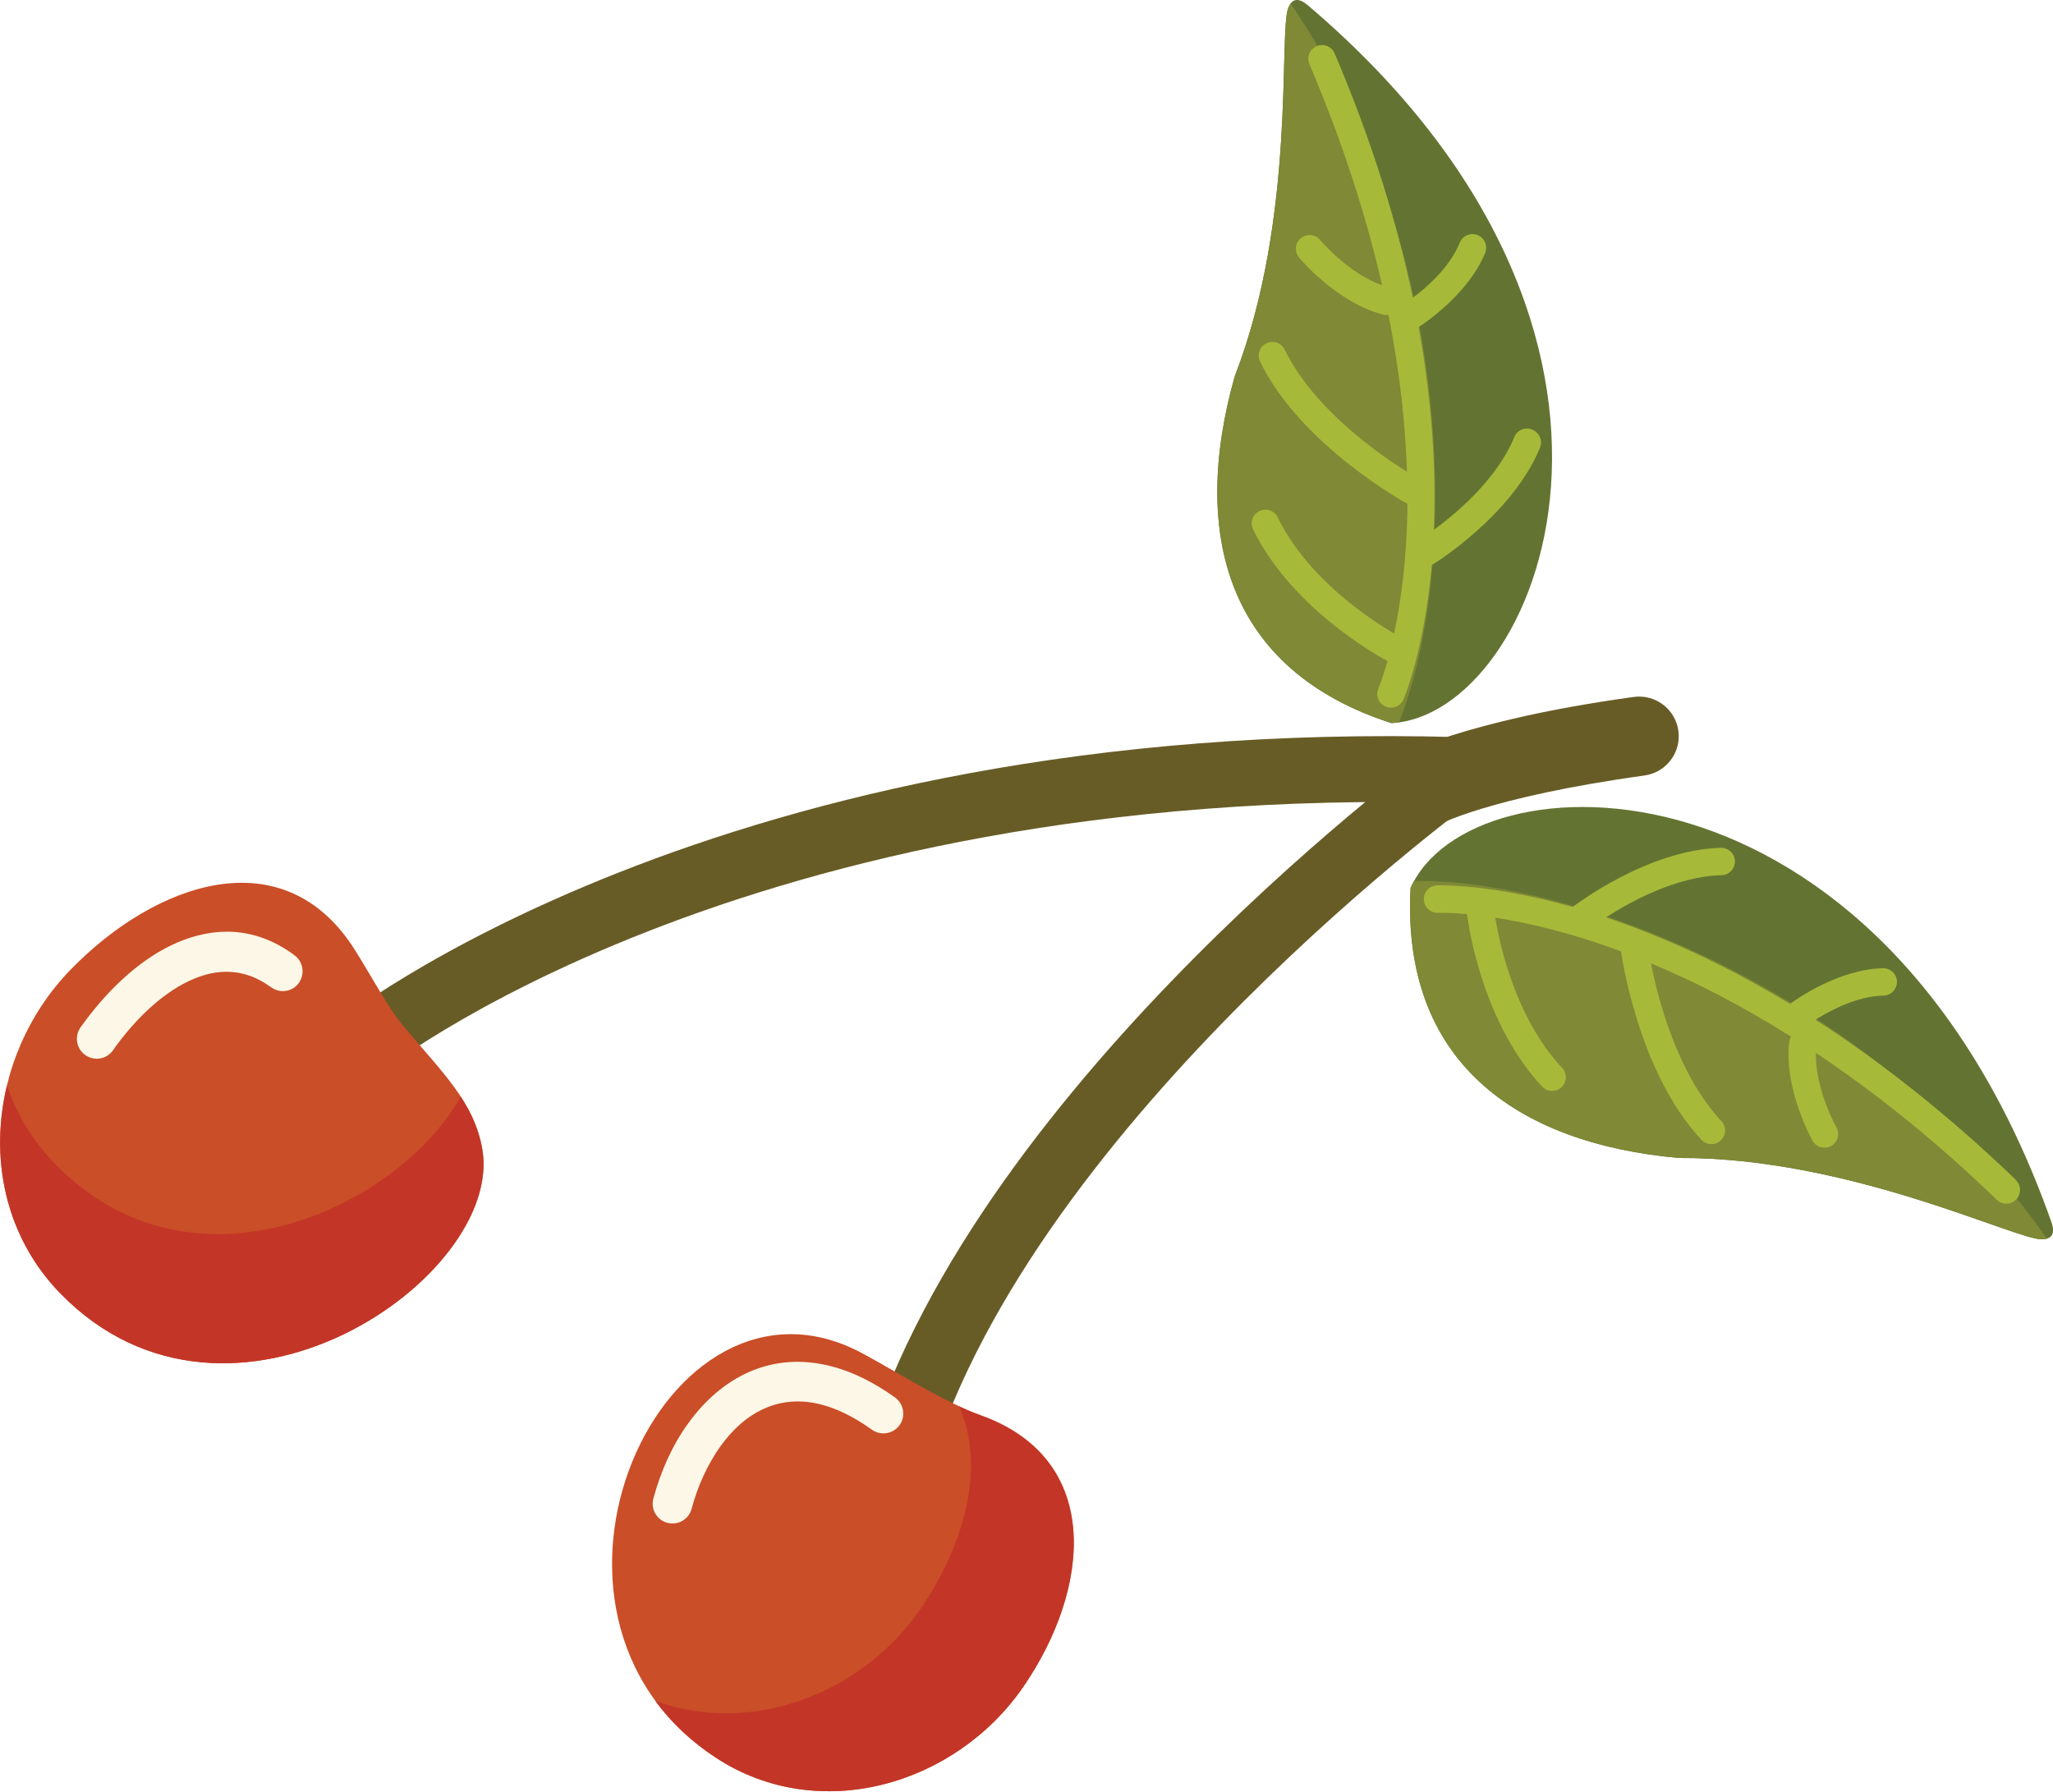
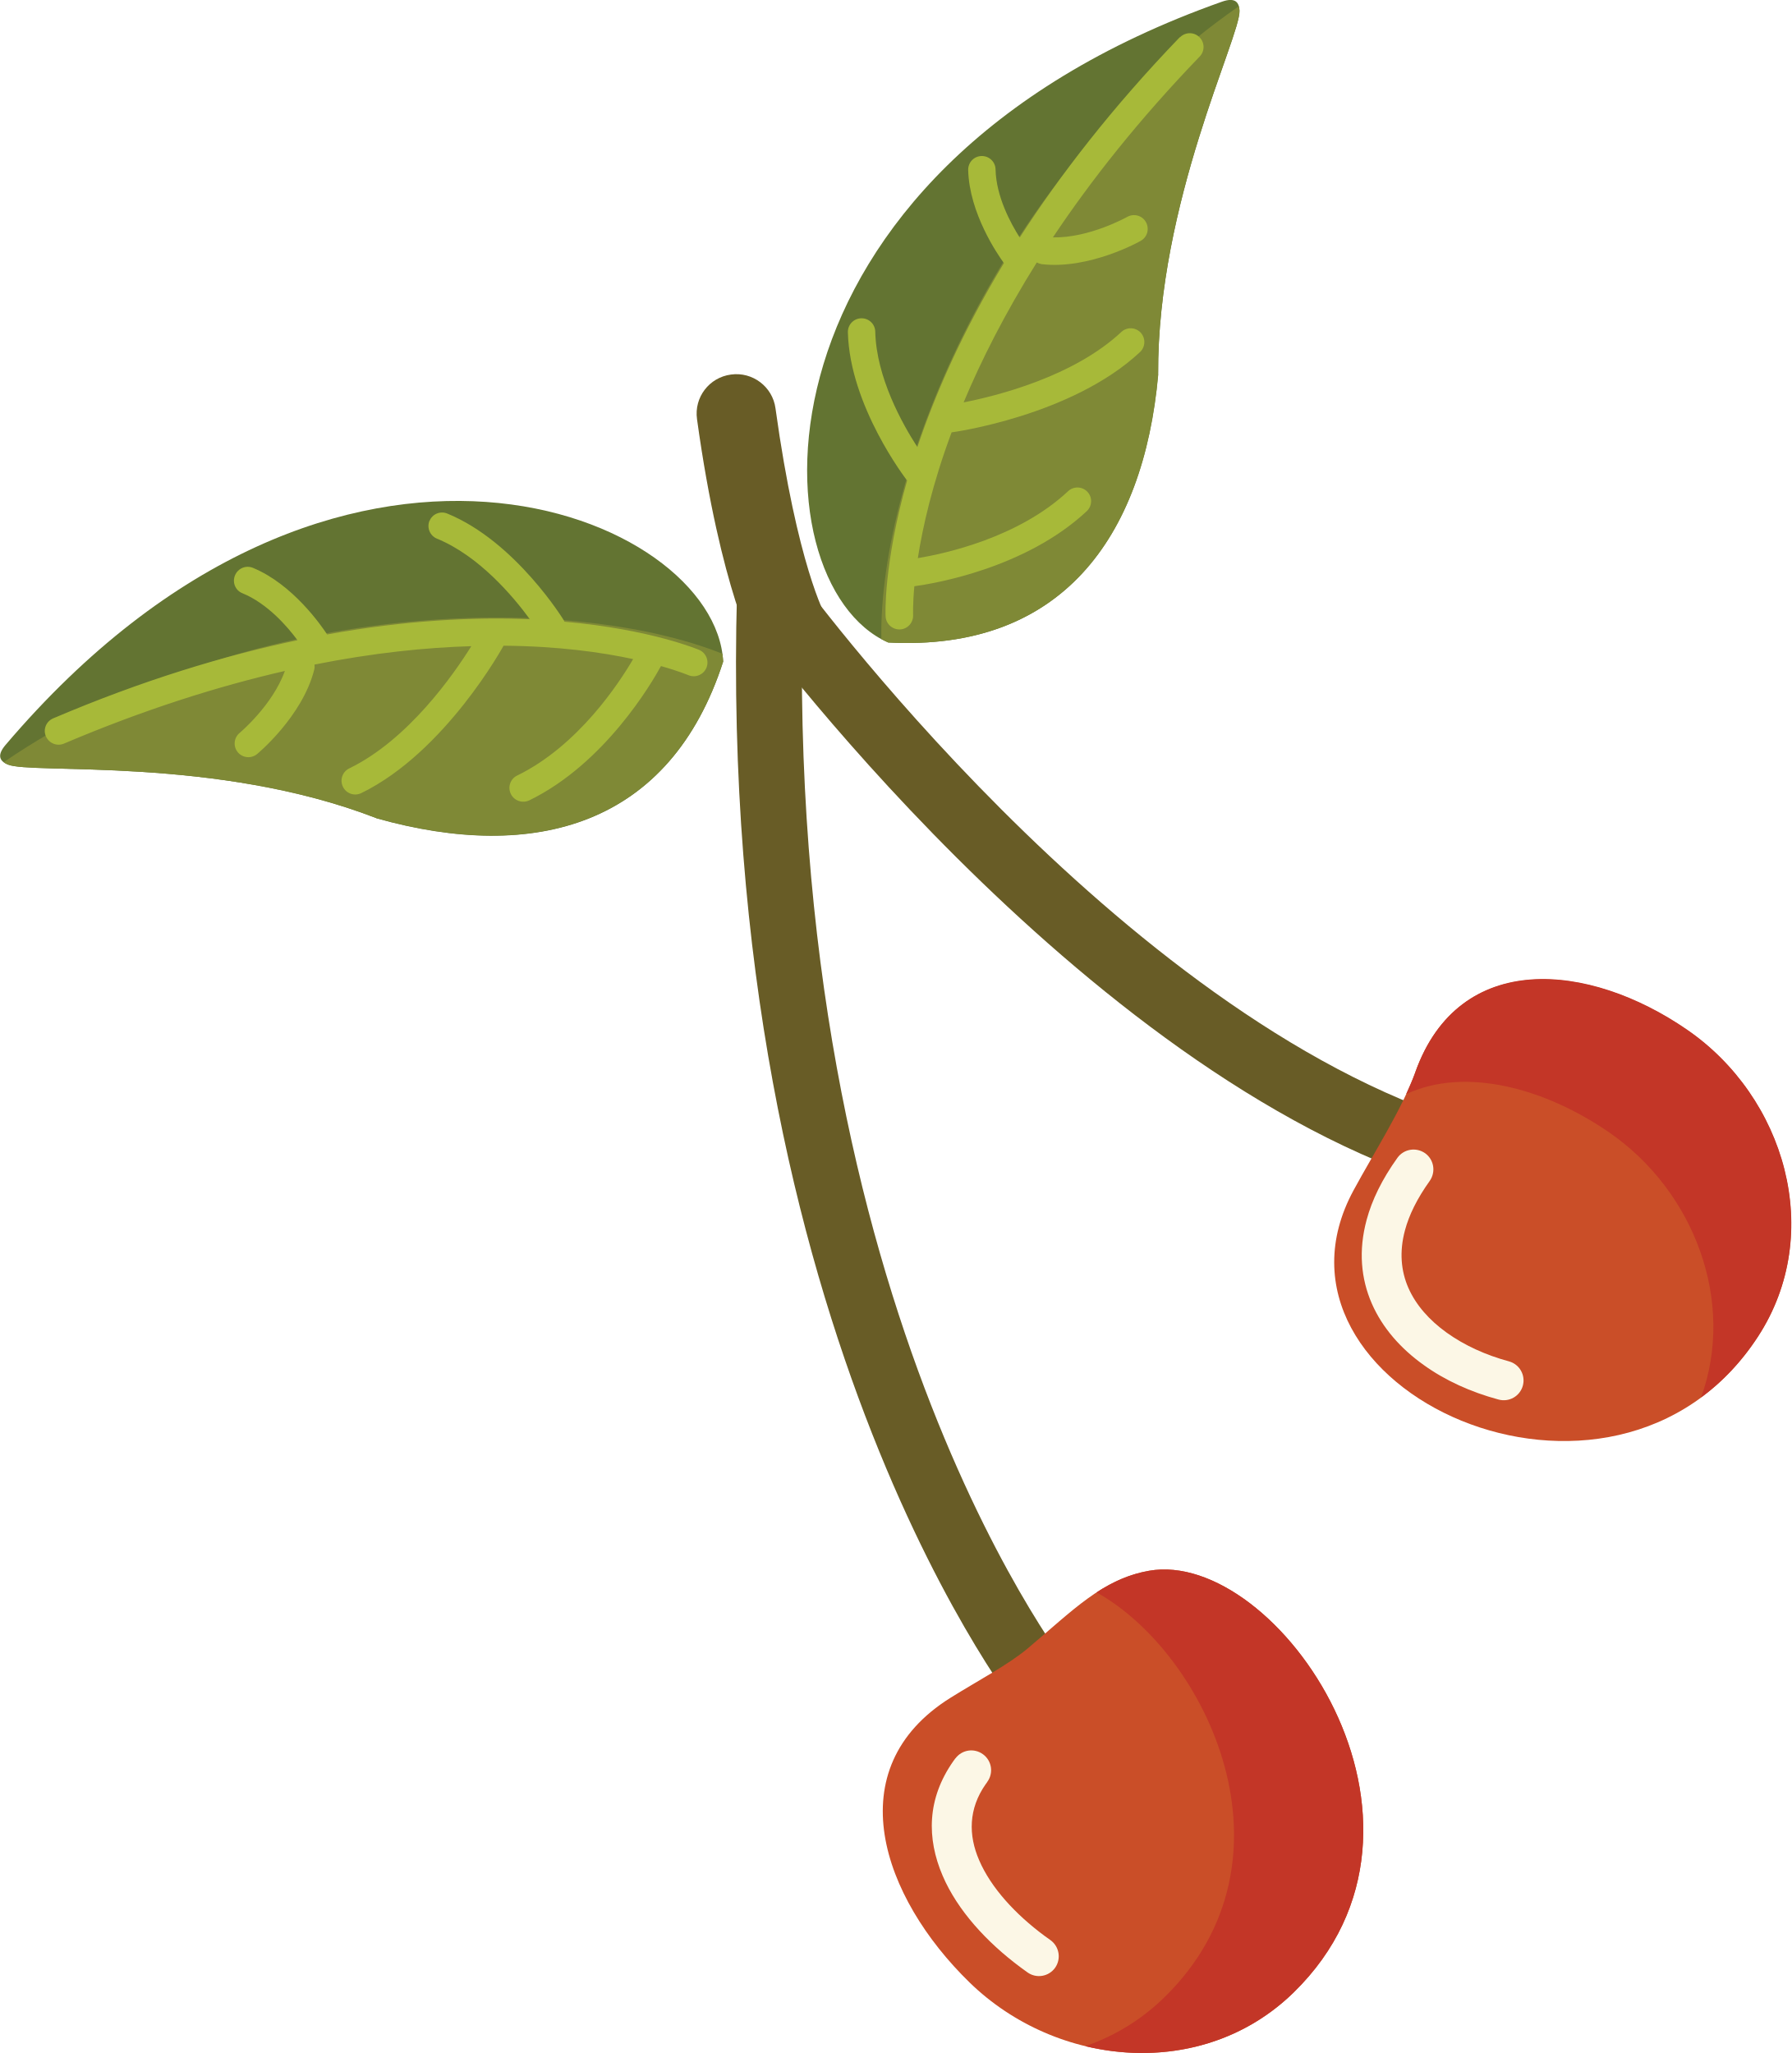
- <svg xmlns="http://www.w3.org/2000/svg" id="Layer_2" data-name="Layer 2" viewBox="0 0 123.14 107.43">
+ <svg xmlns="http://www.w3.org/2000/svg" id="Layer_2" data-name="Layer 2" viewBox="0 0 117.78 135">
  <defs>
    <style>
      .cls-1 {
        fill: #7f8936;
      }

      .cls-1, .cls-2, .cls-3, .cls-4, .cls-5, .cls-6, .cls-7 {
        fill-rule: evenodd;
        stroke-width: 0px;
      }

      .cls-2 {
        fill: #fcf7e6;
      }

      .cls-3 {
        fill: #c33627;
      }

      .cls-4 {
        fill: #637432;
      }

      .cls-5 {
        fill: #a7b939;
      }

      .cls-6 {
        fill: #685c26;
      }

      .cls-7 {
        fill: #ca4e28;
      }
    </style>
  </defs>
  <g id="Layer_1-2" data-name="Layer 1">
    <g id="cherry">
-       <path id="cherry-branch-0" class="cls-6" d="M86.2,49.5c-1.15.63-2.59.2-3.22-.95-.63-1.15-.21-2.59.95-3.22.01,0,3.77-2.11,14.06-3.53,1.3-.18,2.5.73,2.68,2.03.18,1.3-.73,2.5-2.03,2.68-9.42,1.31-12.43,2.99-12.44,3Z" />
+       <path id="cherry-branch-0" class="cls-6" d="M54.27,40.49c.69,1.26.22,2.84-1.04,3.53-1.26.69-2.84.22-3.53-1.04,0-.01-2.31-4.14-3.87-15.42-.2-1.43.8-2.74,2.23-2.93,1.42-.2,2.74.8,2.93,2.22,1.43,10.32,3.28,13.63,3.29,13.64Z" />
      <g id="cherry-leaf2">
-         <path id="cherry-leaf2-2" class="cls-4" d="M74.06,22.57c3.73-9.62,2.61-20.71,3.22-22.12.18-.42.5-.7,1.17-.13,23.41,19.89,13.81,42.62,5,43.05-9.83-3.17-12.07-11.28-9.39-20.8Z" />
-         <path id="cherry-leaf2-1" class="cls-1" d="M74.06,22.57c3.73-9.62,2.61-20.71,3.22-22.12.04-.09.08-.17.13-.24,9.86,14.42,10.21,33.85,6.5,43.11-.16.02-.31.04-.46.04-9.83-3.17-12.07-11.28-9.39-20.8Z" />
-         <path id="cherry-leaf2-vein" class="cls-5" d="M91.9,25.76c-.42-.17-.9.03-1.07.45-1.04,2.54-3.48,4.58-4.83,5.57.14-3.31-.05-7.38-.91-12.16.53-.35,3.01-2.06,3.99-4.45.17-.42-.03-.9-.45-1.07-.42-.17-.9.03-1.07.45-.61,1.5-2,2.7-2.82,3.31-.91-4.36-2.39-9.26-4.69-14.66-.18-.42-.66-.61-1.08-.43-.42.18-.61.66-.43,1.08,2.06,4.85,3.45,9.28,4.36,13.26-2.07-.74-3.72-2.72-3.72-2.72-.29-.35-.81-.39-1.16-.1s-.39.81-.1,1.16c0,0,2.24,2.71,5.05,3.42.11.03.21.03.31.01.7,3.52,1.02,6.67,1.11,9.41-1.7-1.06-5.61-3.78-7.33-7.32-.2-.41-.69-.58-1.1-.38-.41.2-.58.69-.38,1.1,2.46,5.05,8.8,8.51,8.84,8.53-.03,3.31-.4,5.91-.8,7.77-1.41-.82-5.19-3.28-6.98-6.96-.2-.41-.69-.58-1.1-.38-.41.2-.58.69-.38,1.1,2.21,4.53,7.05,7.35,8.06,7.9-.3,1.08-.55,1.64-.55,1.65-.17.42.02.9.44,1.08.42.17.9-.02,1.08-.44,0-.02,1.23-2.84,1.69-8.07.02,0,.04,0,.06-.02.01,0,4.75-2.9,6.43-7,.17-.42-.03-.9-.45-1.07Z" />
+         <path id="cherry-leaf2-2" class="cls-4" d="M24.75,53.8c-10.54-4.09-22.7-2.86-24.25-3.53-.46-.2-.76-.55-.14-1.28,21.81-25.66,46.72-15.14,47.19-5.48-3.48,10.78-12.36,13.24-22.8,10.3Z" />
+         <path id="cherry-leaf2-1" class="cls-1" d="M24.75,53.8c-10.54-4.09-22.7-2.86-24.25-3.53-.09-.04-.18-.09-.26-.15,15.81-10.81,37.11-11.19,47.26-7.13.02.17.04.34.05.51-3.48,10.78-12.36,13.24-22.8,10.3Z" />
+         <path id="cherry-leaf2-vein" class="cls-5" d="M28.24,34.24c-.19.46.03.99.49,1.18,2.78,1.14,5.02,3.81,6.11,5.3-3.63-.15-8.1.05-13.33,1-.38-.58-2.26-3.3-4.88-4.38-.46-.19-.99.03-1.18.5-.19.46.03.99.49,1.17,1.64.67,2.96,2.19,3.62,3.09-4.78,1-10.16,2.62-16.07,5.14-.46.2-.67.73-.47,1.18.2.46.73.67,1.18.48,5.32-2.26,10.17-3.78,14.53-4.78-.81,2.27-2.98,4.08-2.98,4.08-.38.32-.43.89-.11,1.27s.89.43,1.27.11c0,0,2.97-2.45,3.75-5.54.03-.12.03-.23.02-.34,3.86-.77,7.31-1.12,10.31-1.21-1.16,1.86-4.14,6.15-8.03,8.04-.45.22-.63.76-.41,1.21.22.45.76.63,1.21.41,5.53-2.7,9.33-9.65,9.35-9.69,3.63.03,6.48.44,8.52.88-.9,1.54-3.59,5.69-7.63,7.66-.45.22-.63.76-.41,1.21.22.45.76.63,1.21.42,4.97-2.42,8.06-7.73,8.66-8.83,1.18.33,1.8.6,1.81.6.46.19.99-.03,1.18-.49.19-.46-.03-.99-.49-1.18-.02,0-3.11-1.34-8.85-1.85-.01-.02-.01-.04-.02-.06,0-.01-3.18-5.21-7.68-7.05-.46-.19-.99.03-1.17.49Z" />
      </g>
      <g id="cherry-leaf1">
-         <path id="cherry-leaf1-2" class="cls-4" d="M100.68,69.45c10.31-.05,20.28,4.95,21.82,4.88.46-.02.83-.22.54-1.05-10.24-28.96-34.89-28.09-38.43-20.02-.54,10.32,6.23,15.3,16.08,16.19Z" />
-         <path id="cherry-leaf1-1" class="cls-1" d="M100.68,69.45c10.31-.05,20.28,4.95,21.82,4.88.09,0,.19-.02.27-.04-9.96-14.35-27.98-21.61-37.96-21.45-.08.14-.15.28-.21.42-.54,10.32,6.23,15.3,16.08,16.19Z" />
-         <path id="cherry-leaf1-vein" class="cls-5" d="M120.91,70.76c-4.22-4.06-8.27-7.19-12.02-9.6.86-.54,2.46-1.41,4.09-1.45.45-.01.81-.39.8-.84-.01-.45-.39-.81-.84-.8-2.59.06-5.07,1.77-5.58,2.14-4.15-2.51-7.89-4.13-11.03-5.19,1.41-.91,4.19-2.46,6.93-2.53.46-.01.81-.39.8-.84,0-.45-.39-.81-.84-.8-4.43.11-8.82,3.5-8.84,3.51-.02.01-.02.03-.04.04-5.06-1.43-8.12-1.3-8.14-1.3-.46.01-.81.39-.8.85.01.45.39.81.85.8,0,0,.62-.03,1.74.08.15,1.14,1.06,6.66,4.51,10.34.31.33.83.35,1.16.04.33-.31.35-.83.04-1.16-2.8-2.99-3.75-7.4-4.01-9.01,1.87.29,4.44.87,7.54,2.02,0,.04.98,7.2,4.82,11.3.31.33.83.35,1.16.04.33-.31.35-.83.04-1.16-2.69-2.88-3.84-7.5-4.22-9.46,2.53,1.05,5.35,2.48,8.39,4.39-.05.09-.08.19-.1.3-.34,2.88,1.39,5.93,1.39,5.94.22.4.72.54,1.12.32.4-.22.54-.72.32-1.12,0,0-1.28-2.26-1.23-4.46,3.4,2.27,7.05,5.14,10.85,8.81.33.32.85.31,1.16-.02.32-.33.31-.85-.02-1.16Z" />
+         <path id="cherry-leaf1-2" class="cls-4" d="M76.15,24.62c-.06-11.31,5.43-22.23,5.35-23.92-.02-.5-.24-.91-1.15-.59-31.75,11.23-30.8,38.25-21.95,42.14,11.31.59,16.78-6.83,17.75-17.63Z" />
+         <path id="cherry-leaf1-1" class="cls-1" d="M76.15,24.62c-.06-11.31,5.43-22.23,5.35-23.92,0-.1-.02-.2-.04-.29-15.73,10.92-23.69,30.68-23.51,41.61.15.08.3.16.46.23,11.31.59,16.78-6.83,17.75-17.63Z" />
+         <path id="cherry-leaf1-vein" class="cls-5" d="M77.58,2.44c-4.46,4.63-7.88,9.07-10.53,13.18-.6-.94-1.55-2.7-1.59-4.48-.01-.5-.42-.89-.92-.88-.5.01-.89.42-.88.92.07,2.84,1.94,5.56,2.35,6.12-2.75,4.55-4.53,8.65-5.69,12.1-1-1.54-2.7-4.59-2.77-7.59-.01-.5-.42-.89-.92-.88-.5.01-.89.42-.88.92.12,4.86,3.84,9.67,3.85,9.69.01.02.03.03.05.04-1.57,5.55-1.43,8.91-1.42,8.93.01.5.43.89.93.88.5-.01.89-.43.88-.93,0,0-.03-.69.08-1.91,1.25-.17,7.3-1.16,11.34-4.94.36-.34.38-.91.04-1.27-.34-.36-.91-.38-1.27-.04-3.28,3.07-8.12,4.11-9.88,4.4.32-2.05.95-4.86,2.22-8.27.05,0,7.89-1.07,12.39-5.28.36-.34.38-.91.04-1.28-.34-.36-.91-.38-1.27-.04-3.15,2.95-8.22,4.21-10.37,4.63,1.16-2.77,2.72-5.86,4.81-9.2.1.05.21.09.32.11,3.16.37,6.5-1.52,6.51-1.53.44-.24.59-.79.35-1.23-.24-.44-.79-.59-1.23-.35,0,0-2.48,1.4-4.89,1.35,2.49-3.73,5.64-7.73,9.65-11.89.35-.36.34-.93-.02-1.28-.36-.35-.93-.34-1.28.02Z" />
      </g>
      <g id="cherry-fruit1">
-         <path id="cherry-branch-1" class="cls-6" d="M86.35,44.59c.88-.65,2.12-.46,2.77.42.65.88.46,2.12-.42,2.77-.08.06-26.5,19.24-32.92,40.15-.32,1.05-1.43,1.64-2.48,1.32-1.05-.32-1.64-1.43-1.32-2.48,6.81-22.16,34.29-42.12,34.37-42.18Z" />
-         <path id="cherry-fruit1-1" class="cls-7" d="M58.84,84.89c-2.22-.8-4.85-2.5-7.09-3.71-11.89-6.44-22.03,15.6-8.79,24.25,6.21,4.05,14.38,1.61,18.42-4.26,4.04-5.87,4.82-13.64-2.54-16.28Z" />
-         <path id="cherry-hf1" class="cls-2" d="M53.68,83.81c.53.38.66,1.12.28,1.66-.38.53-1.12.66-1.66.28-1.06-.76-2.04-1.24-2.96-1.49-1.28-.35-2.44-.24-3.45.2-1.04.45-1.95,1.26-2.69,2.3-.76,1.07-1.35,2.36-1.72,3.74-.17.63-.82,1-1.46.83-.63-.17-1-.82-.83-1.46.45-1.66,1.15-3.21,2.08-4.49.98-1.37,2.22-2.46,3.67-3.1,1.49-.65,3.17-.81,5.02-.31,1.19.32,2.43.92,3.72,1.84Z" />
-         <path id="cherry-fruit1-2" class="cls-3" d="M57.51,84.34c1.63,3.52.38,8.26-2.3,12.16-3.51,5.1-10.15,7.61-15.9,5.52.93,1.27,2.14,2.43,3.64,3.41,6.21,4.05,14.38,1.61,18.42-4.26,4.04-5.87,4.82-13.64-2.54-16.28-.43-.15-.87-.34-1.33-.55Z" />
+         <path id="cherry-branch-1" class="cls-6" d="M48.89,40.33c-.71-.96-.5-2.32.46-3.03.97-.71,2.32-.5,3.03.46.06.08,21.1,29.06,44.02,36.09,1.15.35,1.79,1.57,1.44,2.72-.35,1.15-1.57,1.79-2.72,1.44-24.3-7.46-46.18-37.6-46.24-37.68Z" />
+         <path id="cherry-fruit1-1" class="cls-7" d="M93.07,70.49c-.87,2.43-2.74,5.32-4.07,7.78-7.06,13.03,17.11,24.16,26.58,9.64,4.44-6.81,1.77-15.77-4.67-20.19-6.43-4.43-14.96-5.28-17.85,2.78Z" />
+         <path id="cherry-hf1" class="cls-2" d="M91.88,76.14c.42-.59,1.23-.72,1.82-.31.59.42.72,1.23.31,1.82-.83,1.16-1.36,2.24-1.63,3.25-.38,1.41-.26,2.68.22,3.78.5,1.14,1.38,2.13,2.52,2.95,1.17.84,2.58,1.48,4.1,1.89.69.19,1.1.9.91,1.6-.19.69-.9,1.1-1.6.91-1.82-.49-3.52-1.26-4.93-2.28-1.51-1.08-2.7-2.43-3.4-4.03-.71-1.63-.89-3.48-.34-5.51.35-1.3,1.01-2.66,2.02-4.07Z" />
+         <path id="cherry-fruit1-2" class="cls-3" d="M92.47,71.94c3.86-1.79,9.06-.42,13.33,2.52,5.59,3.85,8.34,11.12,6.05,17.43,1.39-1.02,2.66-2.34,3.74-4,4.44-6.81,1.77-15.77-4.67-20.19-6.43-4.43-14.96-5.28-17.85,2.78-.17.47-.38.96-.61,1.46Z" />
      </g>
      <g id="cherry-fruit2">
-         <path id="cherry-branch-2" class="cls-6" d="M22.58,64.5c-.86.68-2.1.54-2.78-.32-.68-.86-.54-2.1.32-2.78.07-.05,22.83-18.44,67.46-17.19,1.09.03,1.95.94,1.92,2.03-.03,1.09-.94,1.95-2.03,1.92-43.17-1.21-64.82,16.29-64.88,16.34Z" />
-         <path id="cherry-fruit2-1" class="cls-7" d="M21.31,57.01c1.05,1.67,1.97,3.45,2.96,4.62,2.27,2.7,4.17,4.48,4.66,7.28,1.35,7.67-15.11,19.09-25.29,8.68-5.33-5.45-4.51-14.19.6-19.44,5.11-5.25,12.81-7.95,17.07-1.14Z" />
-         <path id="cherry-hf2" class="cls-2" d="M17.67,57.3c.53.39.63,1.13.25,1.66-.39.53-1.13.64-1.66.25-.02-.02-.01,0-.12-.08-1.49-1.05-3.07-1.05-4.57-.4-1.66.71-3.25,2.18-4.54,3.91-.04.05-.13.17-.25.35-.38.54-1.12.67-1.66.29-.54-.38-.67-1.12-.29-1.66.05-.07.15-.21.29-.4,1.53-2.05,3.44-3.8,5.51-4.69,2.24-.96,4.62-.95,6.88.65l.16.12Z" />
-         <path id="cherry-fruit2-2" class="cls-3" d="M3.63,77.59c10.19,10.41,26.64-1.01,25.29-8.68-.21-1.18-.66-2.18-1.29-3.14-3.69,6.62-16.05,12.5-24.29,4.07-1.37-1.4-2.34-3.02-2.92-4.74-1.05,4.34-.13,9.07,3.22,12.5Z" />
+         <path id="cherry-branch-2" class="cls-6" d="M70.71,110.24c.74.94.59,2.3-.35,3.05-.94.74-2.3.59-3.05-.35-.06-.07-20.22-25.02-18.85-73.96.03-1.19,1.03-2.14,2.23-2.1,1.2.04,2.14,1.03,2.1,2.23-1.33,47.33,17.85,71.07,17.91,71.14Z" />
+         <path id="cherry-fruit2-1" class="cls-7" d="M62.5,111.64c1.84-1.15,3.78-2.16,5.07-3.24,2.96-2.49,4.91-4.57,7.98-5.11,8.41-1.48,20.93,16.56,9.51,27.73-5.98,5.84-15.56,4.94-21.31-.66-5.75-5.6-8.72-14.05-1.25-18.72Z" />
+         <path id="cherry-hf2" class="cls-2" d="M62.82,115.63c.43-.58,1.24-.7,1.82-.27.58.43.7,1.24.27,1.82-.02.03,0,.02-.09.13-1.15,1.63-1.15,3.37-.44,5.01.78,1.82,2.39,3.56,4.29,4.97.06.04.19.14.39.28.59.42.73,1.23.32,1.82-.42.59-1.23.73-1.82.31-.08-.06-.22-.16-.44-.32-2.25-1.67-4.17-3.77-5.14-6.04-1.05-2.45-1.04-5.06.71-7.54l.13-.18Z" />
+         <path id="cherry-fruit2-2" class="cls-3" d="M85.06,131.02c11.42-11.17-1.11-29.21-9.51-27.73-1.29.23-2.39.73-3.45,1.42,7.25,4.04,13.71,17.59,4.46,26.63-1.54,1.5-3.31,2.56-5.2,3.21,4.76,1.15,9.94.14,13.7-3.53Z" />
      </g>
    </g>
  </g>
</svg>
